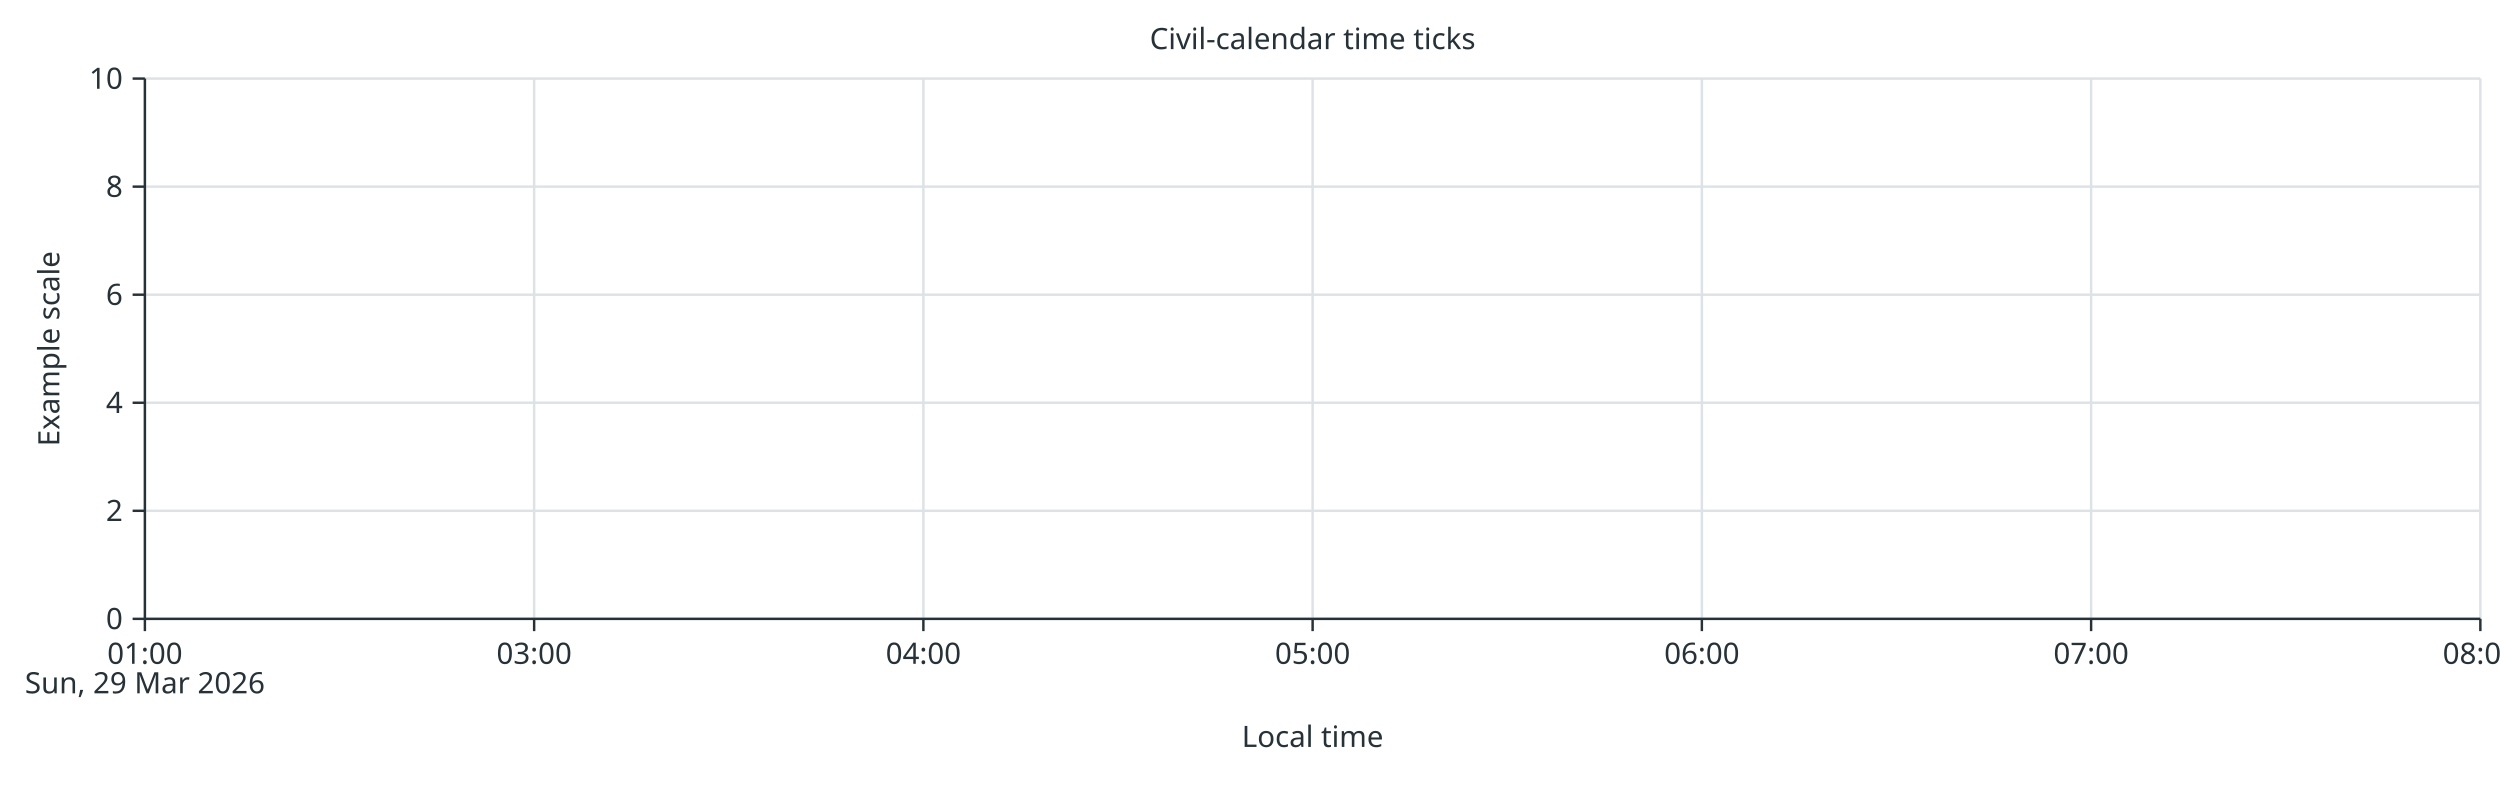
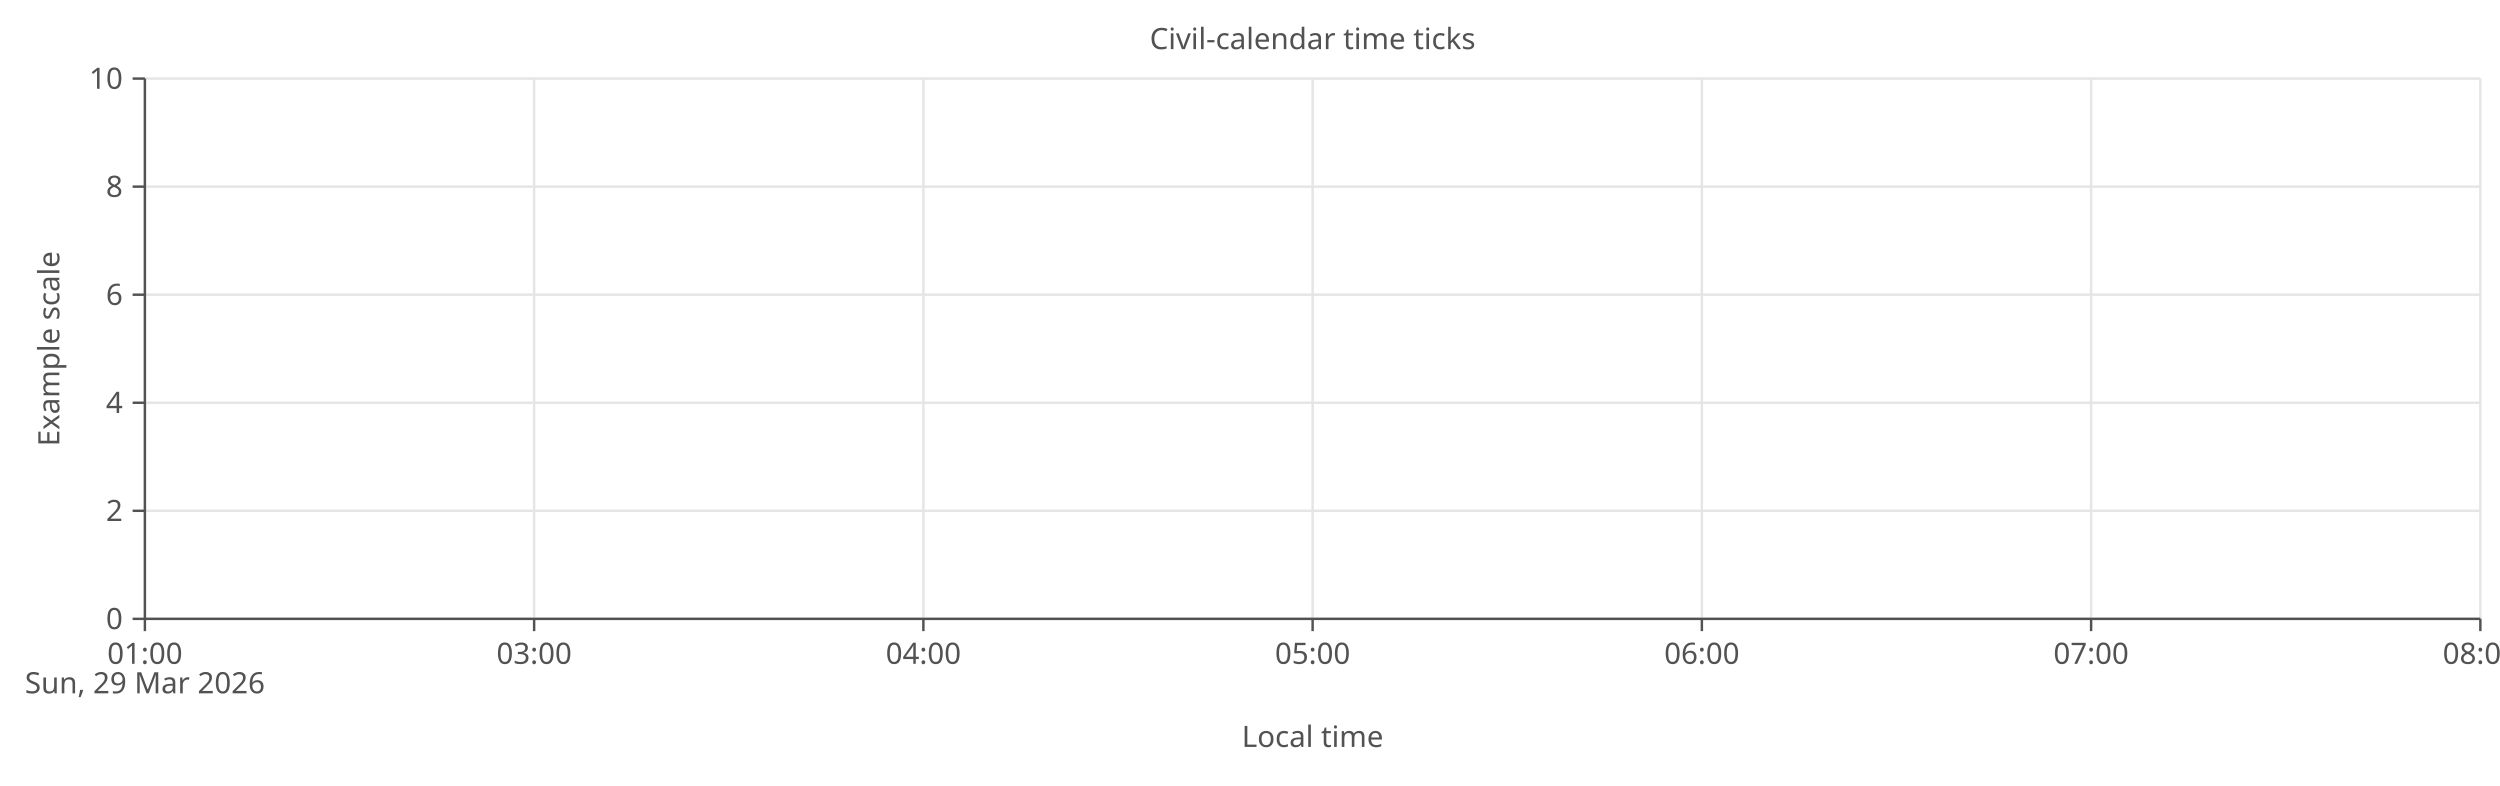
- <svg xmlns="http://www.w3.org/2000/svg" class="fews-chart" role="img" style="display: block; color: rgb(38, 50, 56); font-family: sans-serif; font-size: 12px; width: 1018px; height: 320px; overflow: hidden; background-color: rgba(0, 0, 0, 0); background-image: none; background-position: 0% 0%; background-repeat: repeat; background-size: auto; font-weight: 400; line-height: 18px; color-scheme: light dark; letter-spacing: normal; word-spacing: 0px; text-rendering: auto; shape-rendering: auto;" width="1018" height="320" viewBox="0 0 1018 320" aria-label="Civil-calendar time ticks">
+ <svg xmlns="http://www.w3.org/2000/svg" class="fews-chart" role="img" style="display: block; color: rgb(82, 82, 82); font-family: sans-serif; font-size: 12px; width: 1018px; height: 320px; overflow: hidden; background-color: rgba(0, 0, 0, 0); background-image: none; background-position: 0% 0%; background-repeat: repeat; background-size: auto; font-weight: 400; line-height: 18px; color-scheme: light dark; letter-spacing: normal; word-spacing: 0px; text-rendering: auto; shape-rendering: auto;" width="1018" height="320" viewBox="0 0 1018 320" aria-label="Civil-calendar time ticks">
  <rect width="951" height="220" display="" x="59" y="32" fill="var(--fews-chart-background, #ffffff)" />
  <path display="none" fill="var(--fews-chart-background, #ffffff)" />
  <defs>
    <clipPath id="fews-visual-clip">
      <rect x="59" y="32" width="951" height="220" />
    </clipPath>
  </defs>
-   <g data-layer="grid" stroke="var(--fews-chart-grid, #dce2e5)">
+   <g data-layer="grid" stroke="var(--fews-chart-grid, #e5e5e5)">
    <line x1="59" x2="59" y1="32" y2="252" stroke="inherit" />
    <line x1="217.5" x2="217.5" y1="32" y2="252" stroke="inherit" />
    <line x1="376" x2="376" y1="32" y2="252" stroke="inherit" />
    <line x1="534.5" x2="534.5" y1="32" y2="252" stroke="inherit" />
    <line x1="693" x2="693" y1="32" y2="252" stroke="inherit" />
    <line x1="851.5" x2="851.5" y1="32" y2="252" stroke="inherit" />
    <line x1="1010" x2="1010" y1="32" y2="252" stroke="inherit" />
    <line x1="59" x2="1010" y1="252" y2="252" stroke="inherit" />
    <line x1="59" x2="1010" y1="208" y2="208" stroke="inherit" />
    <line x1="59" x2="1010" y1="164" y2="164" stroke="inherit" />
    <line x1="59" x2="1010" y1="120" y2="120" stroke="inherit" />
    <line x1="59" x2="1010" y1="76" y2="76" stroke="inherit" />
    <line x1="59" x2="1010" y1="32" y2="32" stroke="inherit" />
  </g>
  <g data-layer="marks" clip-path="url(#fews-visual-clip)" />
  <g data-layer="axes">
    <g data-scale="t" data-position="bottom" fill="currentColor">
      <line x1="59" x2="1010" y1="252" y2="252" stroke="currentColor" />
      <line x1="59" y1="252" x2="59" y2="257" stroke="currentColor" />
-       <text x="59" y="261" text-anchor="middle" dominant-baseline="hanging">01:00</text>
-       <text x="59" y="273" text-anchor="middle" dominant-baseline="hanging" data-tick-context="">Sun, 29 Mar 2026</text>
+       <text x="59" y="261" text-anchor="middle" dominant-baseline="hanging" font-family="sans-serif" font-size="12" font-weight="normal" style="font-variant-numeric: tabular-nums;">01:00</text>
+       <text x="59" y="273" text-anchor="middle" dominant-baseline="hanging" data-tick-context="" font-family="sans-serif" font-size="12" font-weight="normal" style="font-variant-numeric: tabular-nums;">Sun, 29 Mar 2026</text>
      <line x1="217.5" y1="252" x2="217.5" y2="257" stroke="currentColor" />
-       <text x="217.5" y="261" text-anchor="middle" dominant-baseline="hanging">03:00</text>
+       <text x="217.5" y="261" text-anchor="middle" dominant-baseline="hanging" font-family="sans-serif" font-size="12" font-weight="normal" style="font-variant-numeric: tabular-nums;">03:00</text>
      <line x1="376" y1="252" x2="376" y2="257" stroke="currentColor" />
-       <text x="376" y="261" text-anchor="middle" dominant-baseline="hanging">04:00</text>
+       <text x="376" y="261" text-anchor="middle" dominant-baseline="hanging" font-family="sans-serif" font-size="12" font-weight="normal" style="font-variant-numeric: tabular-nums;">04:00</text>
      <line x1="534.5" y1="252" x2="534.5" y2="257" stroke="currentColor" />
-       <text x="534.5" y="261" text-anchor="middle" dominant-baseline="hanging">05:00</text>
+       <text x="534.5" y="261" text-anchor="middle" dominant-baseline="hanging" font-family="sans-serif" font-size="12" font-weight="normal" style="font-variant-numeric: tabular-nums;">05:00</text>
      <line x1="693" y1="252" x2="693" y2="257" stroke="currentColor" />
-       <text x="693" y="261" text-anchor="middle" dominant-baseline="hanging">06:00</text>
+       <text x="693" y="261" text-anchor="middle" dominant-baseline="hanging" font-family="sans-serif" font-size="12" font-weight="normal" style="font-variant-numeric: tabular-nums;">06:00</text>
      <line x1="851.5" y1="252" x2="851.5" y2="257" stroke="currentColor" />
-       <text x="851.5" y="261" text-anchor="middle" dominant-baseline="hanging">07:00</text>
+       <text x="851.5" y="261" text-anchor="middle" dominant-baseline="hanging" font-family="sans-serif" font-size="12" font-weight="normal" style="font-variant-numeric: tabular-nums;">07:00</text>
      <line x1="1010" y1="252" x2="1010" y2="257" stroke="currentColor" />
-       <text x="1010" y="261" text-anchor="middle" dominant-baseline="hanging">08:00</text>
-       <text x="534.5" y="300" text-anchor="middle" dominant-baseline="middle">Local time</text>
+       <text x="1010" y="261" text-anchor="middle" dominant-baseline="hanging" font-family="sans-serif" font-size="12" font-weight="normal" style="font-variant-numeric: tabular-nums;">08:00</text>
+       <text x="534.5" y="300" text-anchor="middle" dominant-baseline="middle" data-axis-caption="" font-family="sans-serif" font-size="12" font-weight="normal" style="font-variant-numeric: normal;">Local time</text>
    </g>
    <g data-scale="q" data-position="left" fill="currentColor">
      <line x1="59" x2="59" y1="32" y2="252" stroke="currentColor" />
      <line x1="59" y1="252" x2="54" y2="252" stroke="currentColor" />
-       <text x="50" y="252" text-anchor="end" dominant-baseline="middle">0</text>
+       <text x="50" y="252" text-anchor="end" dominant-baseline="middle" font-family="sans-serif" font-size="12" font-weight="normal" style="font-variant-numeric: tabular-nums;">0</text>
      <line x1="59" y1="208" x2="54" y2="208" stroke="currentColor" />
-       <text x="50" y="208" text-anchor="end" dominant-baseline="middle">2</text>
+       <text x="50" y="208" text-anchor="end" dominant-baseline="middle" font-family="sans-serif" font-size="12" font-weight="normal" style="font-variant-numeric: tabular-nums;">2</text>
      <line x1="59" y1="164" x2="54" y2="164" stroke="currentColor" />
-       <text x="50" y="164" text-anchor="end" dominant-baseline="middle">4</text>
+       <text x="50" y="164" text-anchor="end" dominant-baseline="middle" font-family="sans-serif" font-size="12" font-weight="normal" style="font-variant-numeric: tabular-nums;">4</text>
      <line x1="59" y1="120" x2="54" y2="120" stroke="currentColor" />
-       <text x="50" y="120" text-anchor="end" dominant-baseline="middle">6</text>
+       <text x="50" y="120" text-anchor="end" dominant-baseline="middle" font-family="sans-serif" font-size="12" font-weight="normal" style="font-variant-numeric: tabular-nums;">6</text>
      <line x1="59" y1="76" x2="54" y2="76" stroke="currentColor" />
-       <text x="50" y="76" text-anchor="end" dominant-baseline="middle">8</text>
+       <text x="50" y="76" text-anchor="end" dominant-baseline="middle" font-family="sans-serif" font-size="12" font-weight="normal" style="font-variant-numeric: tabular-nums;">8</text>
      <line x1="59" y1="32" x2="54" y2="32" stroke="currentColor" />
-       <text x="50" y="32" text-anchor="end" dominant-baseline="middle">10</text>
-       <text x="20" y="142" text-anchor="middle" dominant-baseline="middle" transform="rotate(-90 20 142)">Example scale</text>
+       <text x="50" y="32" text-anchor="end" dominant-baseline="middle" font-family="sans-serif" font-size="12" font-weight="normal" style="font-variant-numeric: tabular-nums;">10</text>
+       <text x="20" y="142" text-anchor="middle" dominant-baseline="middle" data-axis-caption="" transform="rotate(-90 20 142)" font-family="sans-serif" font-size="12" font-weight="normal" style="font-variant-numeric: normal;">Example scale</text>
    </g>
  </g>
-   <text text-anchor="middle" x="534.5" y="20" fill="currentColor">Civil-calendar time ticks</text>
+   <text text-anchor="middle" x="534.5" y="20" font-family="sans-serif" font-size="12" font-weight="normal" style="font-variant-numeric: normal;" fill="currentColor">Civil-calendar time ticks</text>
</svg>
